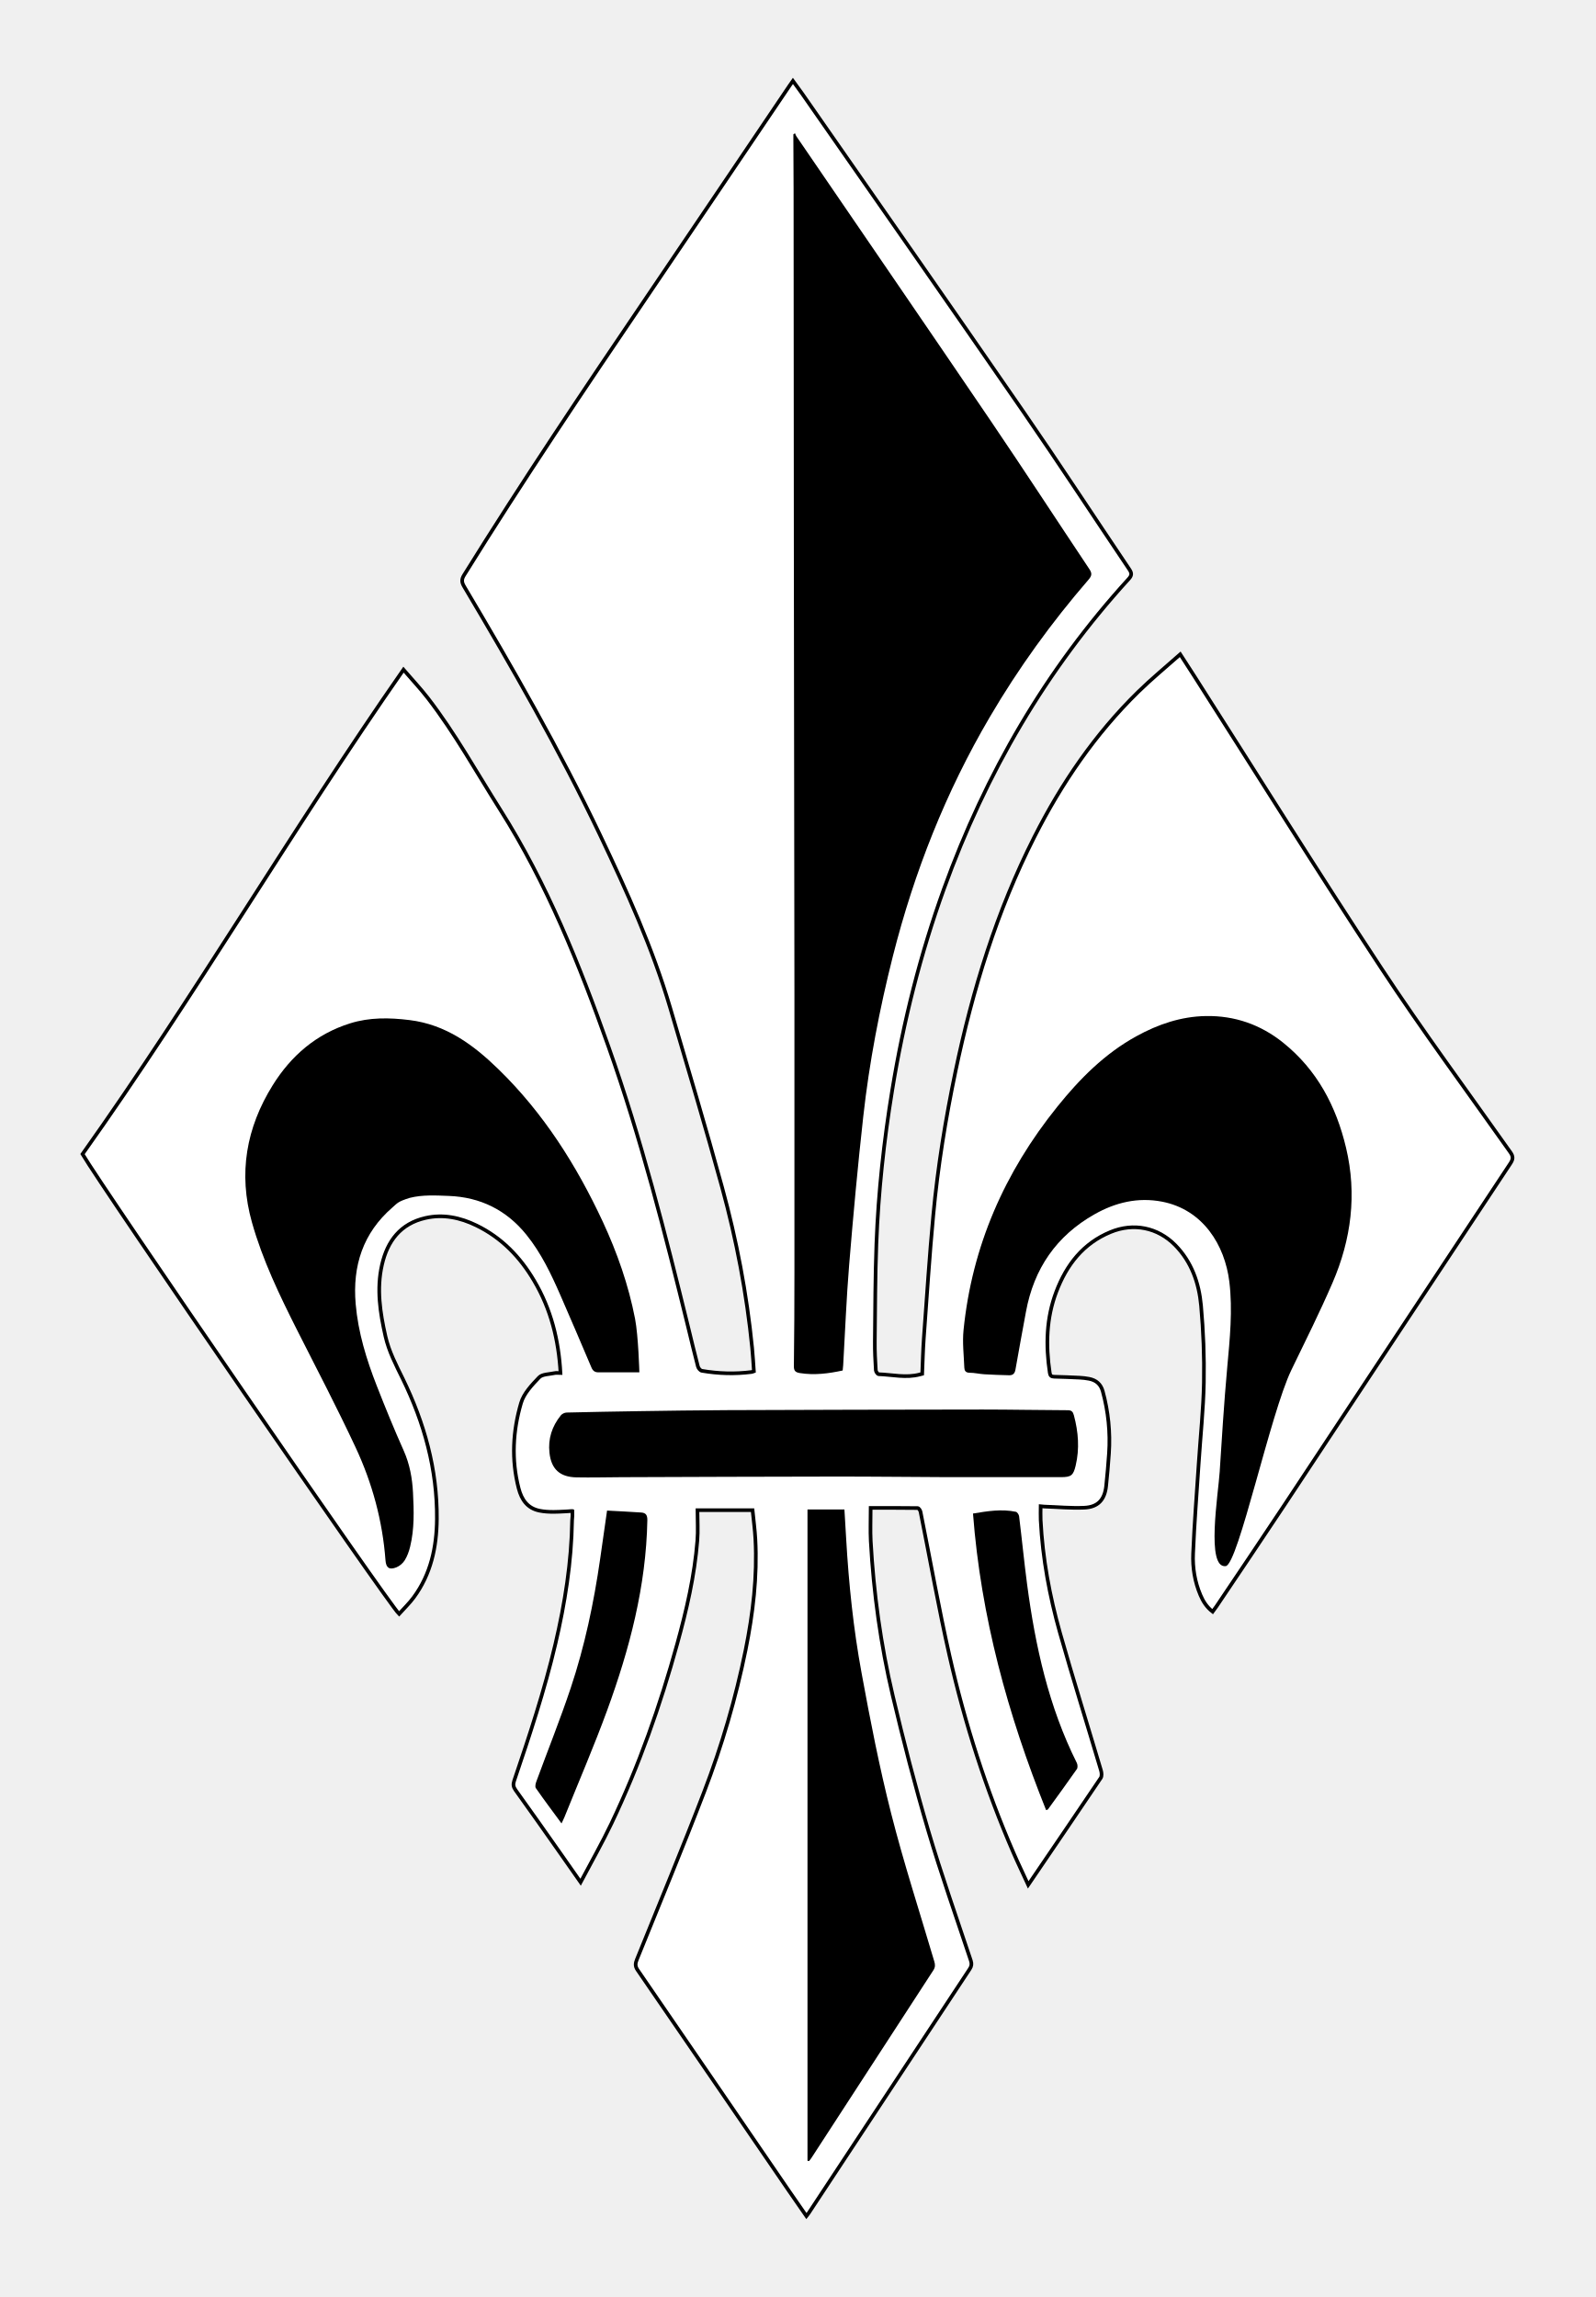
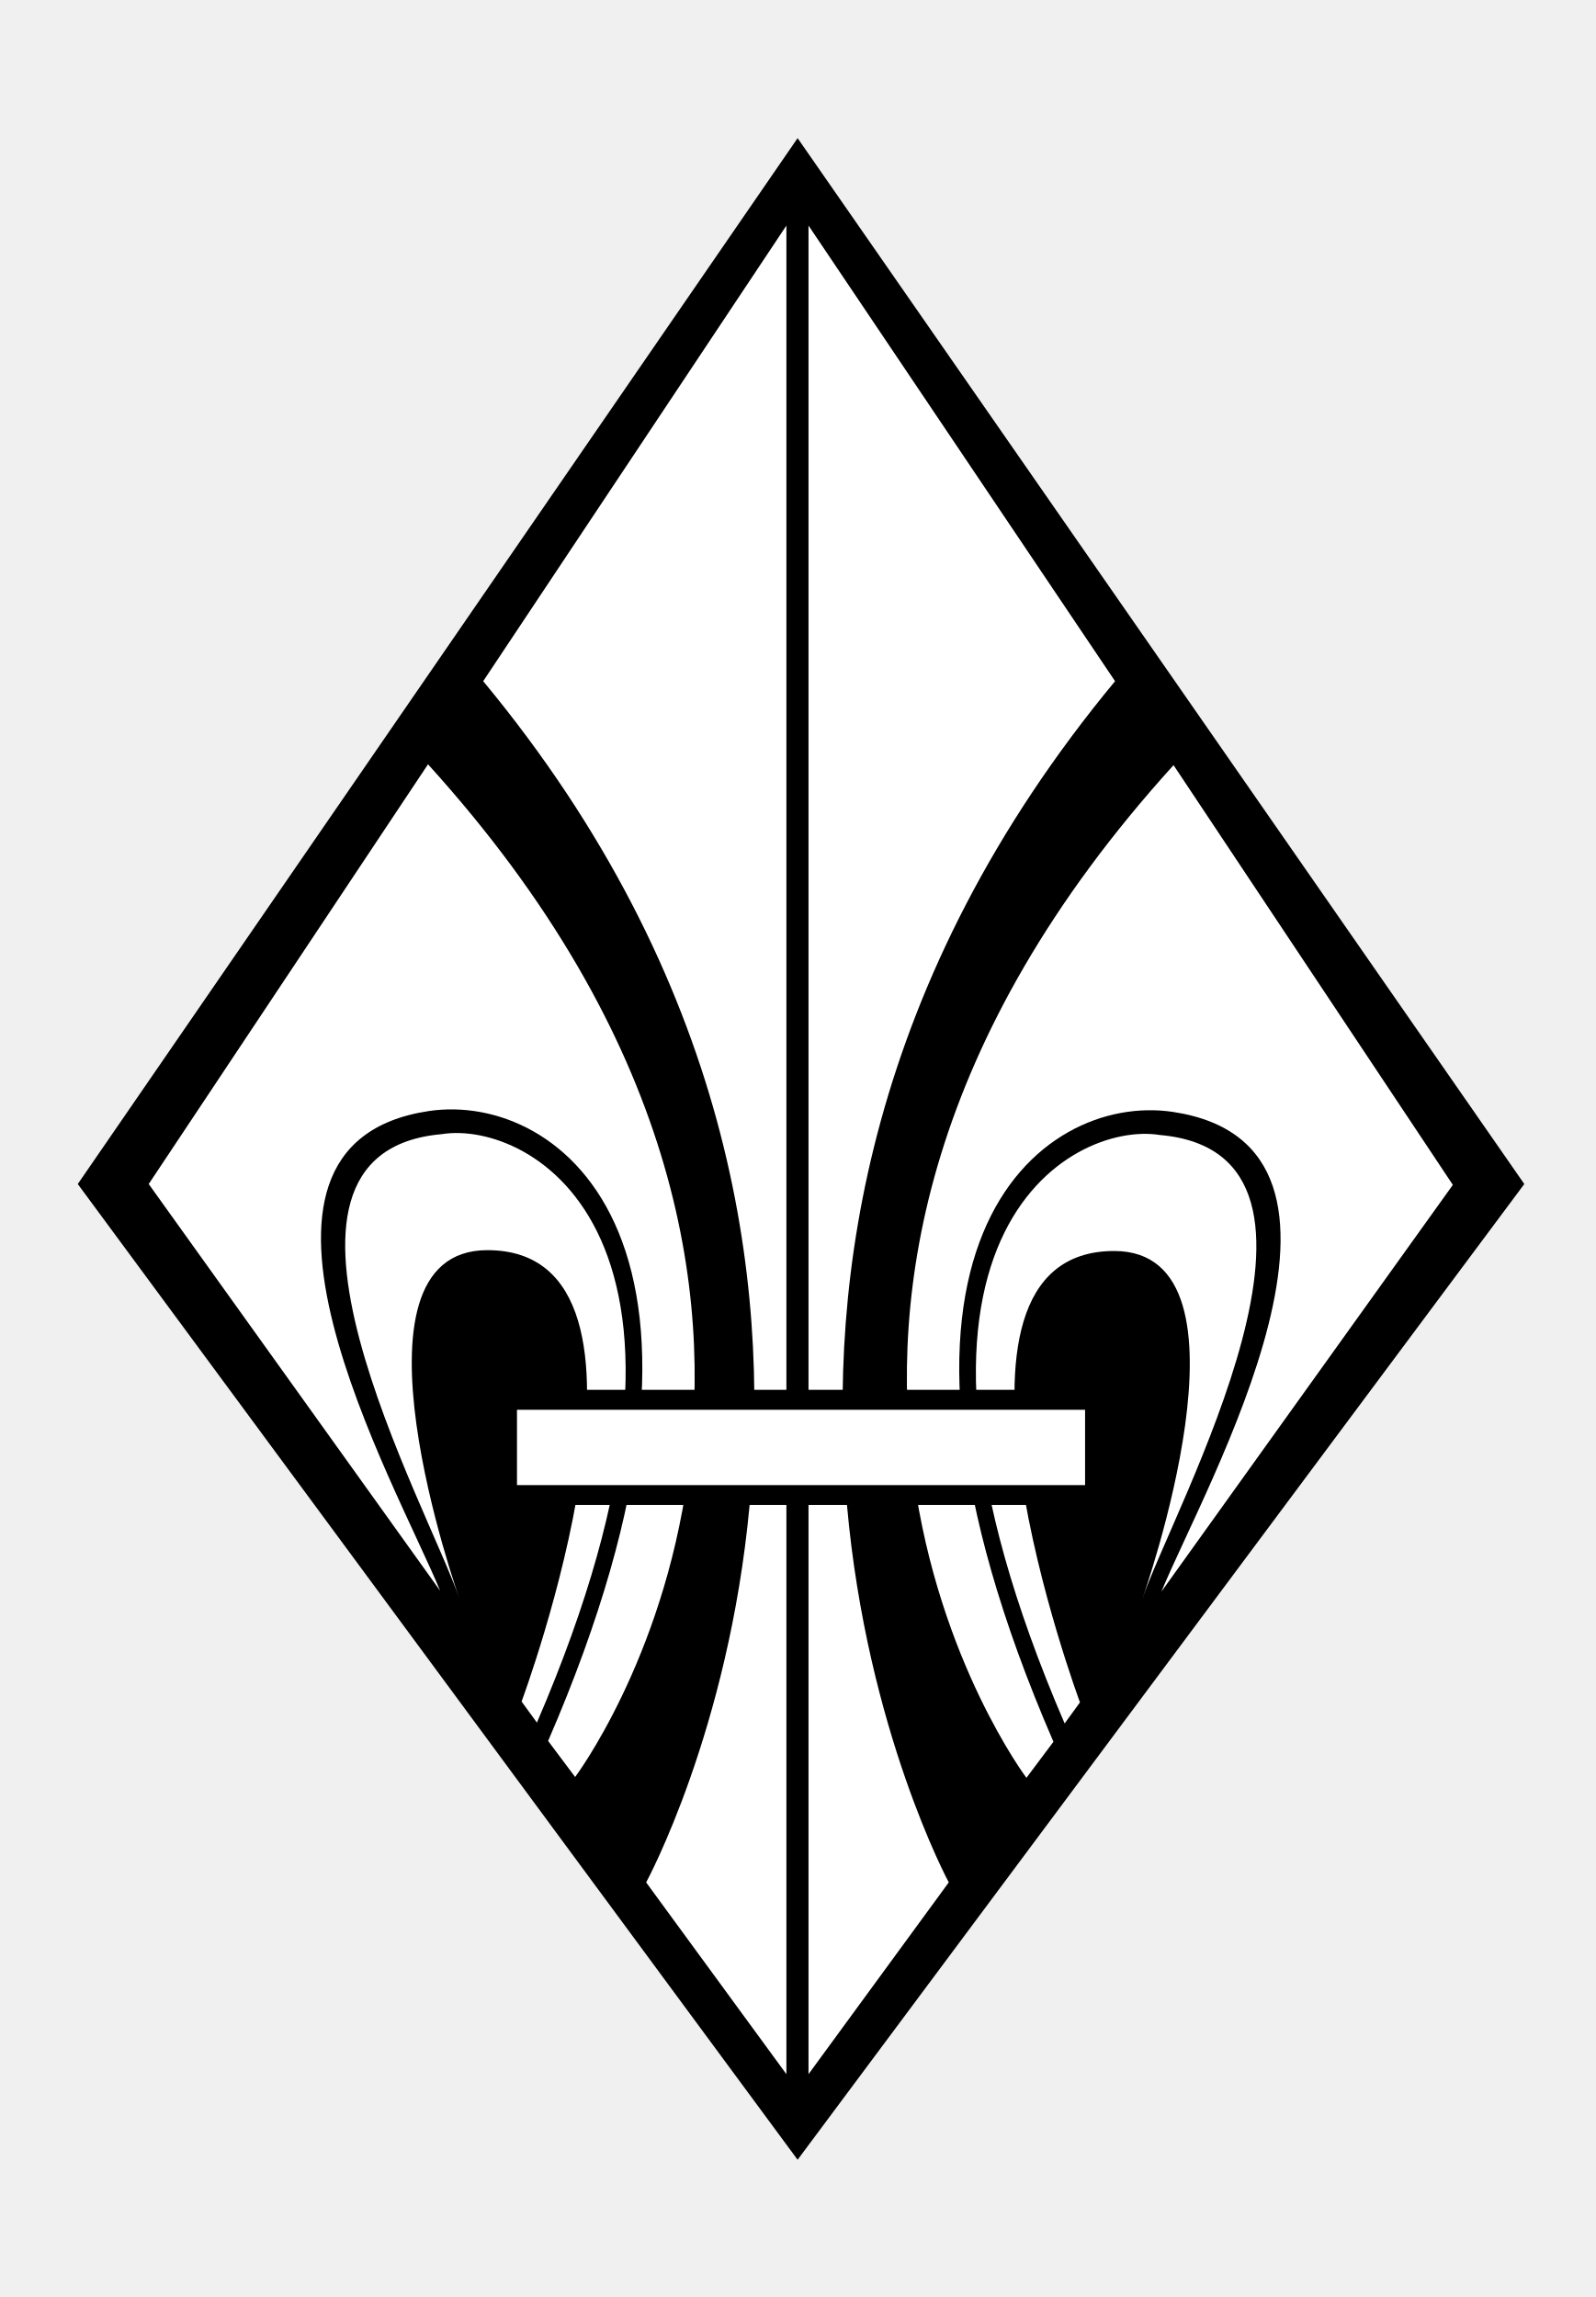
- <svg xmlns="http://www.w3.org/2000/svg" id="uuid-d35e3ad1-5994-48f6-9485-8f6122c032e6" data-name="postiv" width="154.2mm" height="222.04mm" viewBox="0 0 437.09 629.41">
-   <path id="uuid-186e0ff5-48cc-4209-afdc-cb09b493eb96" data-name="Rahmen" d="M156.84,414.05c0,.6.01.98,0,1.35-.02.38-.08.77-.09,1.16-.17,11.49-1.96,22.77-4.58,33.93-2.99,12.73-7.1,25.12-11.3,37.49-.33.99-.22,1.66.38,2.52,4.13,5.73,8.19,11.52,12.26,17.3,1.77,2.5,3.52,5.02,5.57,7.95,2.96-5.6,5.91-10.76,8.46-16.11,7.54-15.82,13.35-32.3,18.01-49.18,2.57-9.3,4.76-18.68,5.52-28.33.22-2.69.03-5.4.03-8.32h15.1c.27,2.73.63,5.32.77,7.93.55,10.24-.65,20.33-2.67,30.35-2.7,13.3-6.52,26.29-11.38,38.94-5.9,15.38-12.23,30.58-18.4,45.85-.43,1.05-.56,1.84.15,2.89,13.88,20.19,27.7,40.41,41.54,60.62,1.55,2.26,3.12,4.5,4.74,6.84.29-.37.48-.58.63-.82,14.71-22.3,29.4-44.59,44.13-66.89.49-.74.59-1.39.3-2.27-3.95-11.87-8.14-23.68-11.68-35.68-3.61-12.23-6.8-24.6-9.74-37.03-3.28-13.88-5.22-28-6.01-42.27-.15-2.88-.02-5.77-.02-9.08,4.18,0,8.53-.02,12.88.04.28,0,.72.64.79,1.04,2.65,13.19,4.98,26.45,7.96,39.56,4.2,18.44,9.94,36.45,17.49,53.83,1.22,2.82,2.57,5.59,4.05,8.82,6.8-10,13.37-19.63,19.88-29.3.32-.48.25-1.39.07-2.01-3.74-12.6-7.68-25.14-11.26-37.79-2.84-10.08-4.75-20.37-5.28-30.87-.06-1.23,0-2.46,0-3.79.51.04.75.09.98.1,3.67.12,7.36.48,11.02.31,3.72-.18,5.54-2.2,5.94-5.93.32-2.98.57-5.98.78-8.98.39-5.75-.19-11.43-1.71-17-.53-1.94-1.82-3.04-3.74-3.41-.85-.16-1.72-.27-2.59-.31-2.33-.12-4.65-.2-6.98-.26-.75-.02-1.09-.27-1.21-1.07-1.13-7.55-.95-15,1.79-22.2,2.8-7.39,7.35-13.28,14.88-16.38,6.3-2.6,12.91-1.25,17.67,3.56,4.54,4.6,6.56,10.43,7.12,16.62.63,6.99.9,14.04.77,21.06-.14,7.41-.94,14.8-1.42,22.2-.54,8.22-1.19,16.44-1.53,24.66-.17,3.88.46,7.75,2.01,11.38.73,1.74,1.73,3.31,3.34,4.55.4-.54.72-.95,1.01-1.39,6.18-9.2,12.4-18.39,18.52-27.63,20.7-31.26,41.36-62.57,62.07-93.82.74-1.14.81-1.85,0-3.01-11.88-16.81-24.13-33.37-35.44-50.55-17.4-26.43-34.15-53.28-51.18-79.95-1.21-1.91-2.44-3.8-3.86-5.98-3.95,3.51-7.89,6.74-11.51,10.29-11.82,11.57-21.01,25.05-28.46,39.76-10.3,20.32-16.91,41.89-21.58,64.11-2.74,13.06-4.87,26.21-6.11,39.49-1.06,11.25-1.77,22.52-2.6,33.79-.23,3.23-.3,6.47-.44,9.72-.29.07-.47.12-.65.17-3.77,1.02-7.53.06-11.29-.07-.28-.02-.74-.69-.77-1.07-.16-2.62-.3-5.24-.27-7.86.09-8.93.1-17.86.43-26.78.53-14.17,2.06-28.23,4.35-42.21,3.08-18.81,7.71-37.23,14.19-55.16,11.41-31.54,27.94-60.01,50.59-84.83.84-.92.91-1.53.2-2.59-9.74-14.46-19.26-29.04-29.17-43.39-20.04-29.05-40.28-57.97-60.46-86.94-.81-1.16-1.66-2.31-2.57-3.55-.36.51-.62.86-.86,1.22-13.03,19.29-26.04,38.6-39.11,57.88-17.09,25.2-34.08,50.46-50.14,76.32-.72,1.16-.68,1.94,0,3.09,13.21,22.24,26.09,44.68,37.22,68.05,7.35,15.45,14.43,31.02,19.27,47.48,4.81,16.38,9.72,32.72,14.22,49.17,3.95,14.4,6.74,29.06,8.22,43.94.22,2.15.33,4.31.48,6.42-.35.12-.48.19-.63.21-4.55.58-9.1.45-13.62-.33-.43-.07-.97-.72-1.09-1.2-.93-3.55-1.78-7.13-2.65-10.7-6.37-25.93-12.92-51.8-21.87-76.99-7.98-22.48-16.8-44.58-29.64-64.86-6.5-10.27-12.38-20.93-19.82-30.57-2.06-2.66-4.39-5.13-6.69-7.8-30.52,43.77-57.29,89.59-87.95,132.74,5.51,9.39,83.62,122.93,86.74,126,1.35-1.51,2.82-2.9,4.01-4.52,4.71-6.38,6.29-13.76,6.35-21.49.12-13.59-3.45-26.33-9.36-38.45-1.85-3.78-3.79-7.47-4.73-11.62-1.47-6.48-2.46-12.97-.96-19.57,1.49-6.54,5.08-11.29,11.92-12.85,4.87-1.11,9.56-.1,13.97,2.05,6.88,3.35,11.98,8.63,15.82,15.16,4.6,7.77,6.72,16.26,7.21,25.29-.64,0-1.18-.1-1.68.02-1.45.32-3.34.27-4.19,1.18-1.97,2.07-4.18,4.39-4.94,7-2.25,7.65-2.68,15.55-.65,23.41.8,3.06,2.38,5.42,5.7,6.1,1.27.26,2.6.33,3.89.33,1.64,0,5.11-.24,5.11-.24,0,0-1.84.09,0,0Z" fill="#fff" stroke="#000" stroke-miterlimit="10" />
-   <g id="uuid-58711418-d7d4-4529-966b-34a51f021b40" data-name="Blatt Mitte">
-     <path d="M230.9,375.53c-3.93.86-7.79,1.34-11.73.71-1.22-.2-1.67-.6-1.65-1.92.11-8.6.15-17.18.15-25.77.01-25.35.02-50.71,0-76.06-.02-30.01-.07-60.02-.12-90.03-.01-11.22-.03-22.43-.04-33.65-.03-32.2-.05-64.4-.07-96.6,0-4.61-.04-9.22-.06-13.83,0-.52,0-1.04,0-1.57l.45-.3c.12.26.18.54.34.78,17.75,25.98,35.56,51.92,53.23,77.95,9.16,13.5,18.06,27.18,27.11,40.74.77,1.15.64,1.82-.25,2.85-10.13,11.72-19.18,24.22-27.02,37.59-12.08,20.55-20.74,42.48-26.59,65.57-3.66,14.48-6.47,29.13-8.12,43.97-1.51,13.54-2.75,27.12-3.87,40.69-.75,9.13-1.1,18.3-1.63,27.45-.03.47-.14,1.45-.14,1.45,0,0,.05-.5,0,0Z" fill="#000" stroke-width="0" />
-     <path d="M221.25,413.62h10.12c.17,2.79.32,5.44.48,8.09.71,12.3,1.98,24.57,4.21,36.67,2.36,12.89,4.87,25.77,8.1,38.48,3.47,13.66,7.84,27.09,11.84,40.62.27.9.27,1.59-.27,2.41-11.15,17.12-22.26,34.25-33.37,51.37-.2.32-.45.61-.68.9-.14-.02-.29-.03-.43-.06v-178.49h0Z" fill="#000" stroke-width="0" />
-   </g>
-   <g id="uuid-5f6fa17a-5ba3-4cd9-8cf9-86049abb9dad" data-name="Blatt links">
-     <path d="M175.2,376.04c-3.81,0-7.52-.01-11.23,0-1.02,0-1.55-.43-1.94-1.37-2.79-6.58-5.6-13.15-8.46-19.7-2.55-5.85-5.29-11.61-9.34-16.63-5.48-6.79-12.63-10.31-21.27-10.64-3.56-.13-7.17-.36-10.73.54-3.33,1.05-3.33,1.44-4.71,2.62-8.09,7.01-10.97,16.02-10.07,26.45.67,7.79,2.95,15.19,5.78,22.42,2.34,5.98,4.77,11.93,7.39,17.79,1.65,3.71,2.34,7.56,2.54,11.54.25,4.94.4,9.89-.79,14.76-.31,1.3-.79,2.61-1.49,3.74-.51.81-1.39,1.56-2.27,1.91-1.96.79-2.84.12-2.99-1.92-.81-10.83-3.63-21.19-8.21-30.98-5.05-10.8-10.57-21.38-15.97-32.03-4.83-9.58-9.5-19.24-12.42-29.62-3.77-13.39-1.56-25.9,5.7-37.56,5.05-8.1,11.96-14.06,21.21-16.95,5.33-1.67,10.73-1.58,16.25-.9,10.03,1.23,17.55,6.8,24.44,13.52,12.29,11.98,21.32,26.24,28.53,41.71,3.96,8.53,7.06,17.36,8.85,26.61.91,4.73,1.18,14.65,1.18,14.65,0,0,.27-5.17,0,0Z" fill="#000" stroke-width="0" />
-     <path d="M153.85,499.64c-2.47-3.36-4.82-6.48-7.03-9.67-.28-.4-.07-1.29.15-1.86,3.13-8.53,6.52-16.96,9.4-25.57,3.84-11.49,6.33-23.33,8.06-35.33.62-4.32,1.23-8.62,1.9-13.29,3.12.17,6.25.32,9.37.53,1.25.09,1.69.7,1.67,2.1-.33,18.06-4.86,35.24-10.99,52.04-3.61,9.88-7.79,19.55-11.72,29.32-.19.48-.81,1.73-.81,1.73,0,0,.38-.79,0,0Z" fill="#000" stroke-width="0" />
-   </g>
-   <g id="uuid-20f3b68c-d9a1-4d0b-b9a8-f5b894de9e6e" data-name="Bund">
-     <path d="M275.44,404.76c-5.2,0-10.39.02-15.59,0-10.33-.04-20.67-.17-31.01-.16-19.51.01-39.03.11-58.54.17-4.13.02-8.25.13-12.38.05-4.51-.09-6.89-2.25-7.37-6.74-.43-3.82.7-7.28,3.12-10.26.34-.42,1.03-.74,1.56-.76,6.54-.16,13.09-.28,19.65-.38,8.05-.11,16.1-.25,24.16-.28,23.4-.09,46.8-.15,70.2-.17,7.77,0,15.53.17,23.28.19,1.11,0,1.46.41,1.73,1.41,1.22,4.56,1.58,9.14.48,13.77-.64,2.7-1.24,3.15-4,3.16-5.09.02-15.29,0-15.29,0,0,0,5.1,0,0,0Z" fill="#000" stroke-width="0" />
-   </g>
-   <g id="uuid-d9648c59-ccc5-42fa-8a81-2f2169a50bae" data-name="Blatt rechts">
-     <path d="M286.63,496c-10.49-26.14-17.87-52.97-20.03-81.27,3.98-.67,7.84-1.29,11.74-.48.38.08.83.77.89,1.21.77,6.21,1.37,12.43,2.19,18.63,2.25,16.96,5.9,33.52,13.62,48.96.24.46.29,1.32.02,1.7-2.6,3.73-5.28,7.4-7.95,11.08-.04.06-.48.16-.48.16,0,0,.3-.1,0,0Z" fill="#000" stroke-width="0" />
-     <path d="M334.21,403.01c.47-7.34,1.18-18.79,2.04-28.2.71-7.89,1.55-15.81.58-23.66-1.23-9.95-7.18-19.7-18.44-21.88-6.61-1.27-12.76.22-18.47,3.45-10.46,5.9-16.65,14.92-18.81,26.73-.97,5.28-1.96,10.57-2.88,15.86-.19,1.06-.71,1.55-1.71,1.53-2.27-.06-4.55-.13-6.82-.27-1.35-.08-2.7-.42-4.04-.42-1.11,0-1.41-.62-1.44-1.42-.13-3.43-.56-6.9-.21-10.28,2.32-23,11.25-43.27,25.69-61.2,6.15-7.64,12.98-14.54,21.69-19.32,5.94-3.27,12.23-5.41,19.05-5.52,7.89-.13,14.95,2.34,21.11,7.27,9.32,7.47,14.56,17.41,17.27,28.84,3.02,12.73,1.43,25.07-3.69,36.94-3.5,8.1-7.45,16-11.3,23.95-5.75,11.88-14.56,53.3-17.98,53.73-5.45.68-2.06-19.59-1.63-26.12Z" fill="#000" stroke-width="0" />
-   </g>
+ <svg xmlns="http://www.w3.org/2000/svg" id="uuid-4a2e53a9-087f-4785-a041-c019b981d09c" data-name="Ebene 4" width="154.2mm" height="222.04mm" viewBox="0 0 437.09 629.41">
+   <polygon id="uuid-088cf9e2-7e3f-441b-aaad-5b3d5297437d" data-name="Rahmen klein" points="218.54 591.8 21.3 324.44 218.54 37.85 417.66 324.44 218.54 591.8" fill="#000" stroke-width="0" />
+   <path id="uuid-117a7b09-0f57-43c0-af4b-4d224016b68d" data-name="Blatt_links_klein" d="M142.91,466.24s46.04-123.68-9.38-123.68c-41.62,0-7.65,95.5-7.65,95.5-8.26-24.64-63.03-122.18-4.9-127.28,24.01-3.94,83.76,27.44,26.13,161.24" fill="#fff" stroke-width="0" />
+   <path id="uuid-ca5f25df-a333-4880-b150-ae2b143b4ba6" data-name="Blatt_links_groß" d="M40.74,324.44l76.53-115.01c136.14,150.13,40.31,277.49,40.31,277.49l-7.4-9.88c58.94-136.11,3.44-177.99-32.68-172.6-62.11,9.28-8.93,102.21,3.09,131.45" fill="#fff" stroke-width="0" />
+   <path id="uuid-7dbb55b9-e237-4d93-a32e-84d359a9227e" data-name="Blatt_rechts_klein" d="M295.91,466.47s-46.04-123.68,9.38-123.68c41.62,0,7.65,95.5,7.65,95.5,8.26-24.64,63.03-122.18,4.9-127.28-24.01-3.94-83.76,27.44-26.13,161.24" fill="#fff" stroke-width="0" />
+   <path id="uuid-61d37eac-83b8-426d-8f84-845ba03d7400" data-name="Blatt_rechts_groß" d="M398.08,324.67l-76.53-115.01c-136.14,150.13-40.31,277.49-40.31,277.49l7.4-9.88c-58.94-136.11-3.44-177.99,32.68-172.6,62.11,9.28,8.93,102.21-3.09,131.45" fill="#fff" stroke-width="0" />
+   <path id="uuid-5d77f07b-a81b-4e62-846e-d6e72d81c111" data-name="Blatt_Mitte_Rechts" d="M305.52,186.66c-135.12,163.16-45.56,329.14-45.56,329.14l-38.43,52.55V61.81s83.99,124.84,83.99,124.84Z" fill="#fff" stroke-width="0" />
+   <path id="uuid-37e65343-7309-44b3-95c3-03111b812bdc" data-name="Blatt_Mitte_links" d="M132.4,186.66c135.12,163.16,44.64,329.14,44.64,329.14l38.43,52.55V61.81l-83.08,124.84Z" fill="#fff" stroke-width="0" />
+   <rect id="uuid-5494a1dd-d763-41e0-8f67-acb32180bca6" data-name="Bund Außen" x="136.18" y="380.83" width="166.61" height="31.55" fill="#000" stroke-width="0" />
+   <rect id="uuid-b0b29b88-a69b-486b-8326-64b54decf3a3" data-name="Bund_Innen" x="141.65" y="386.3" width="155.66" height="20.64" fill="#fff" stroke-width="0" />
</svg>
